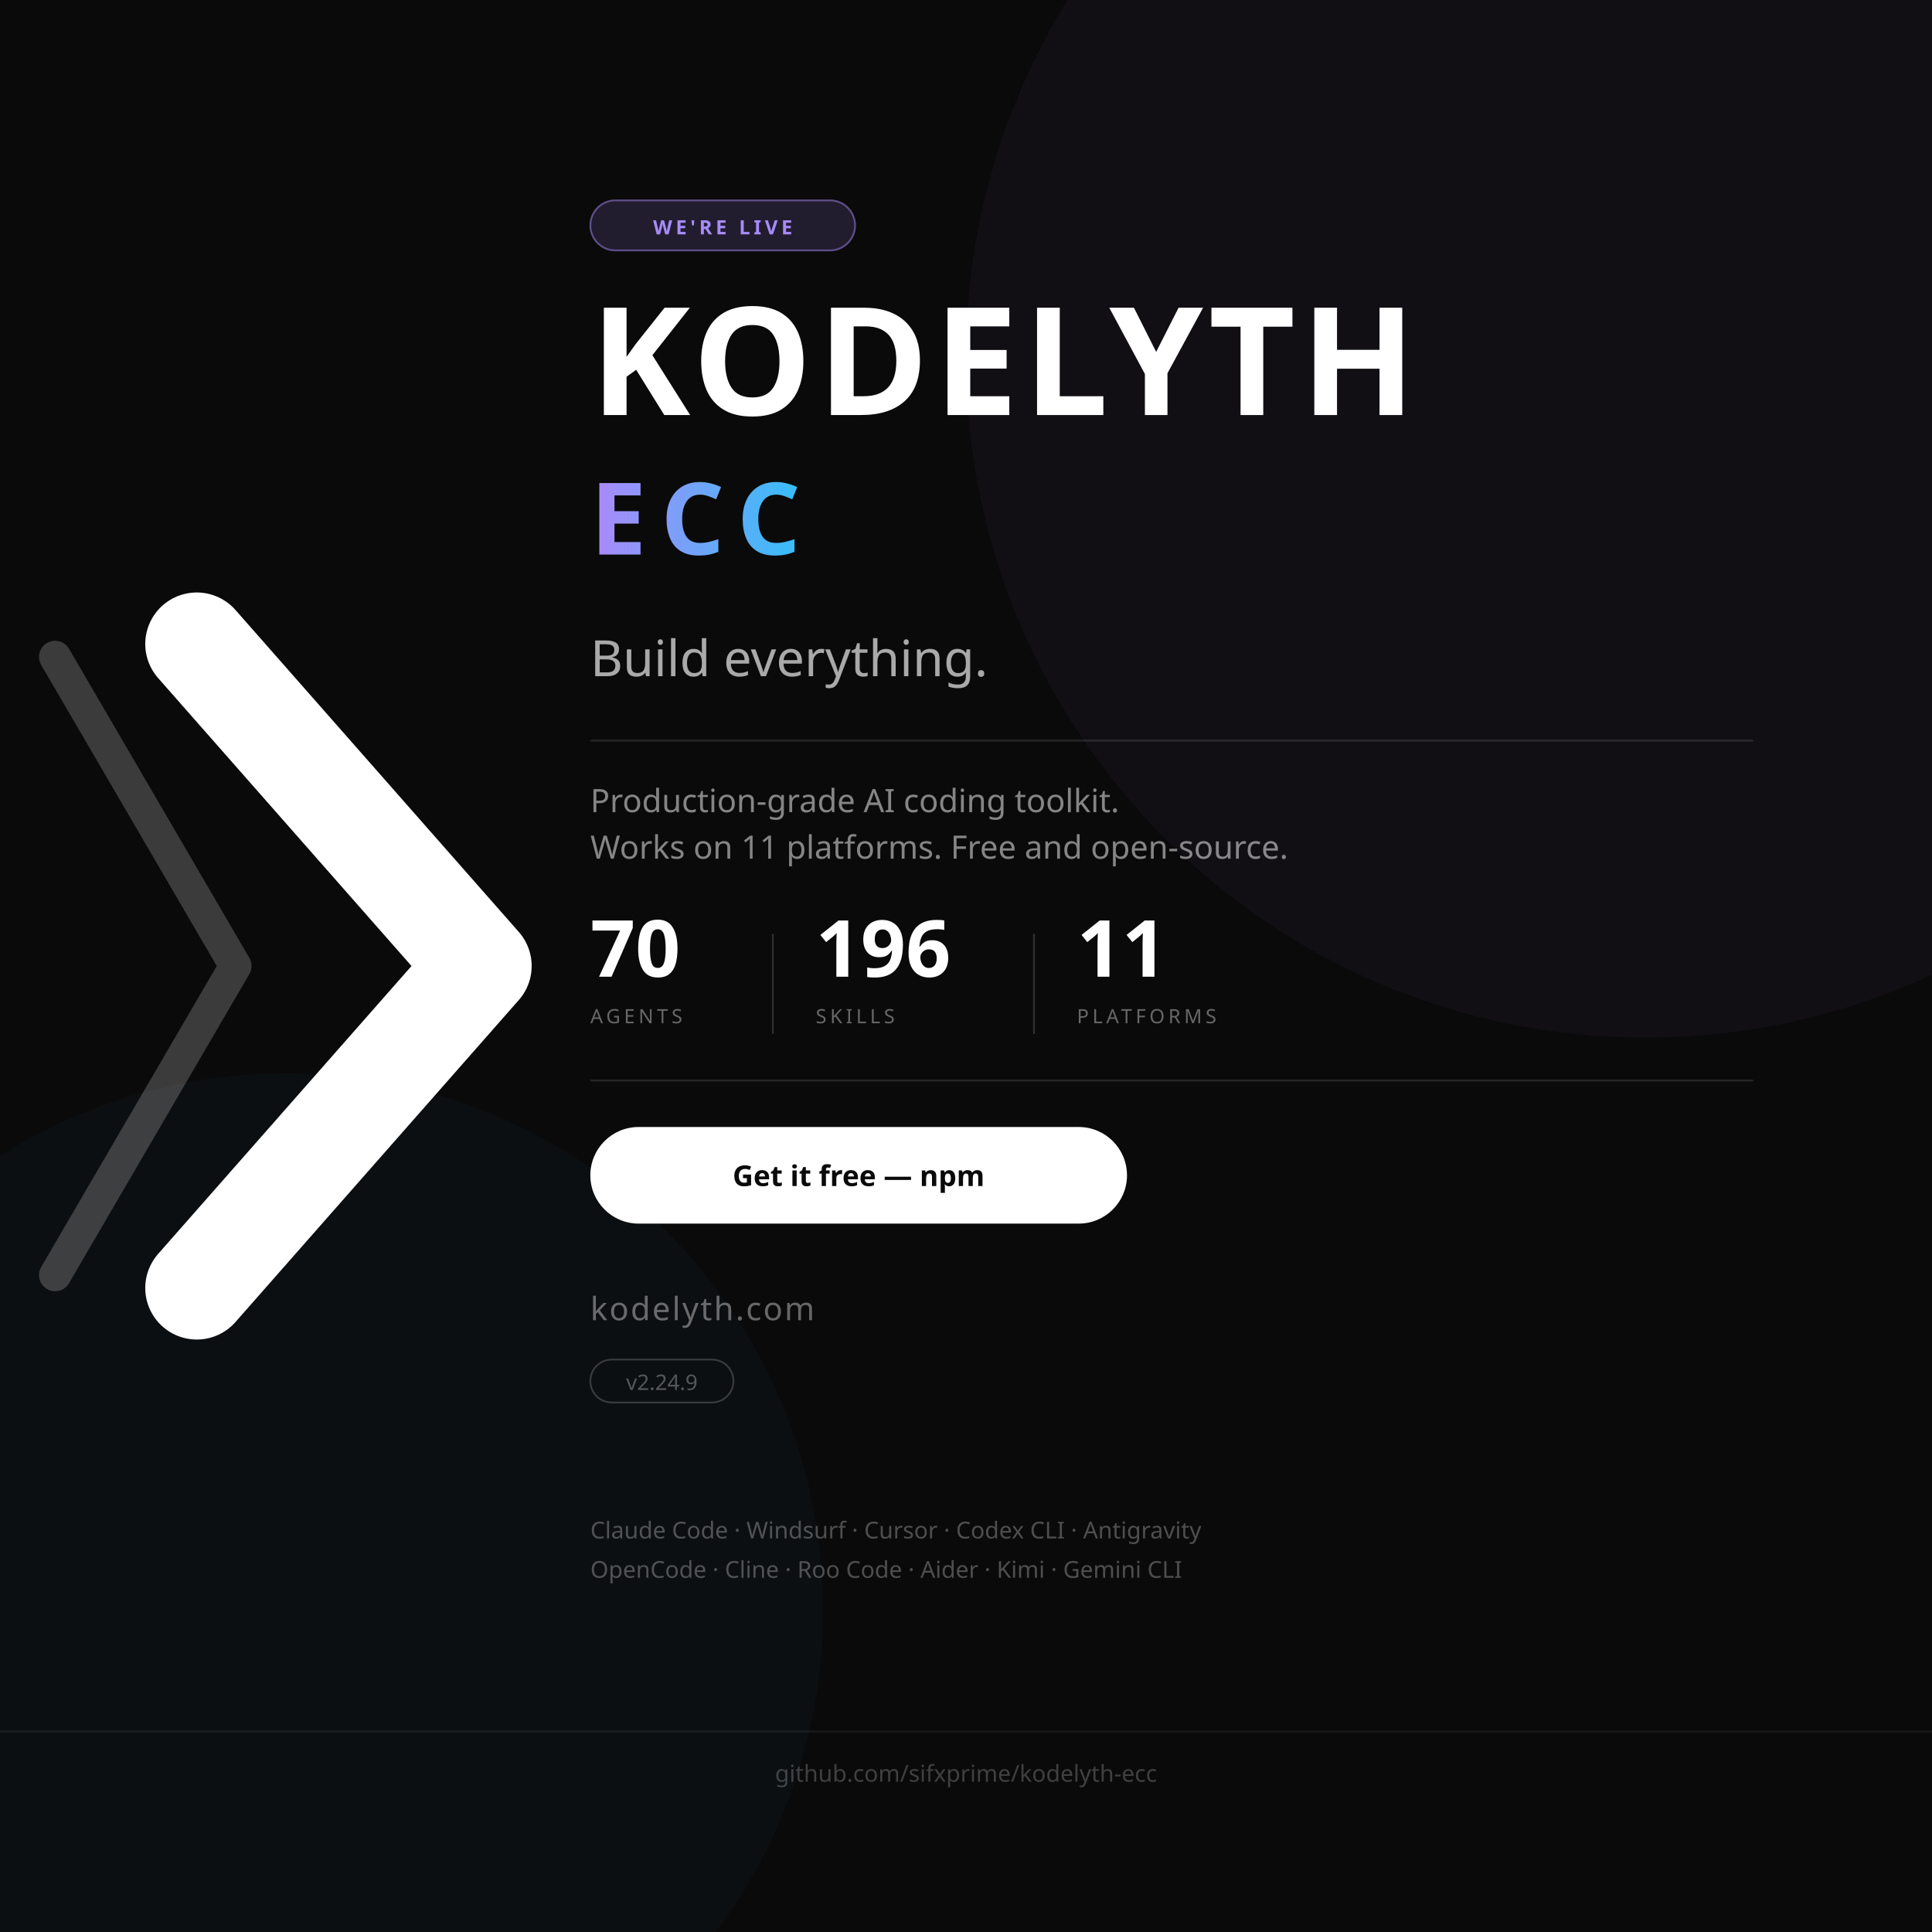
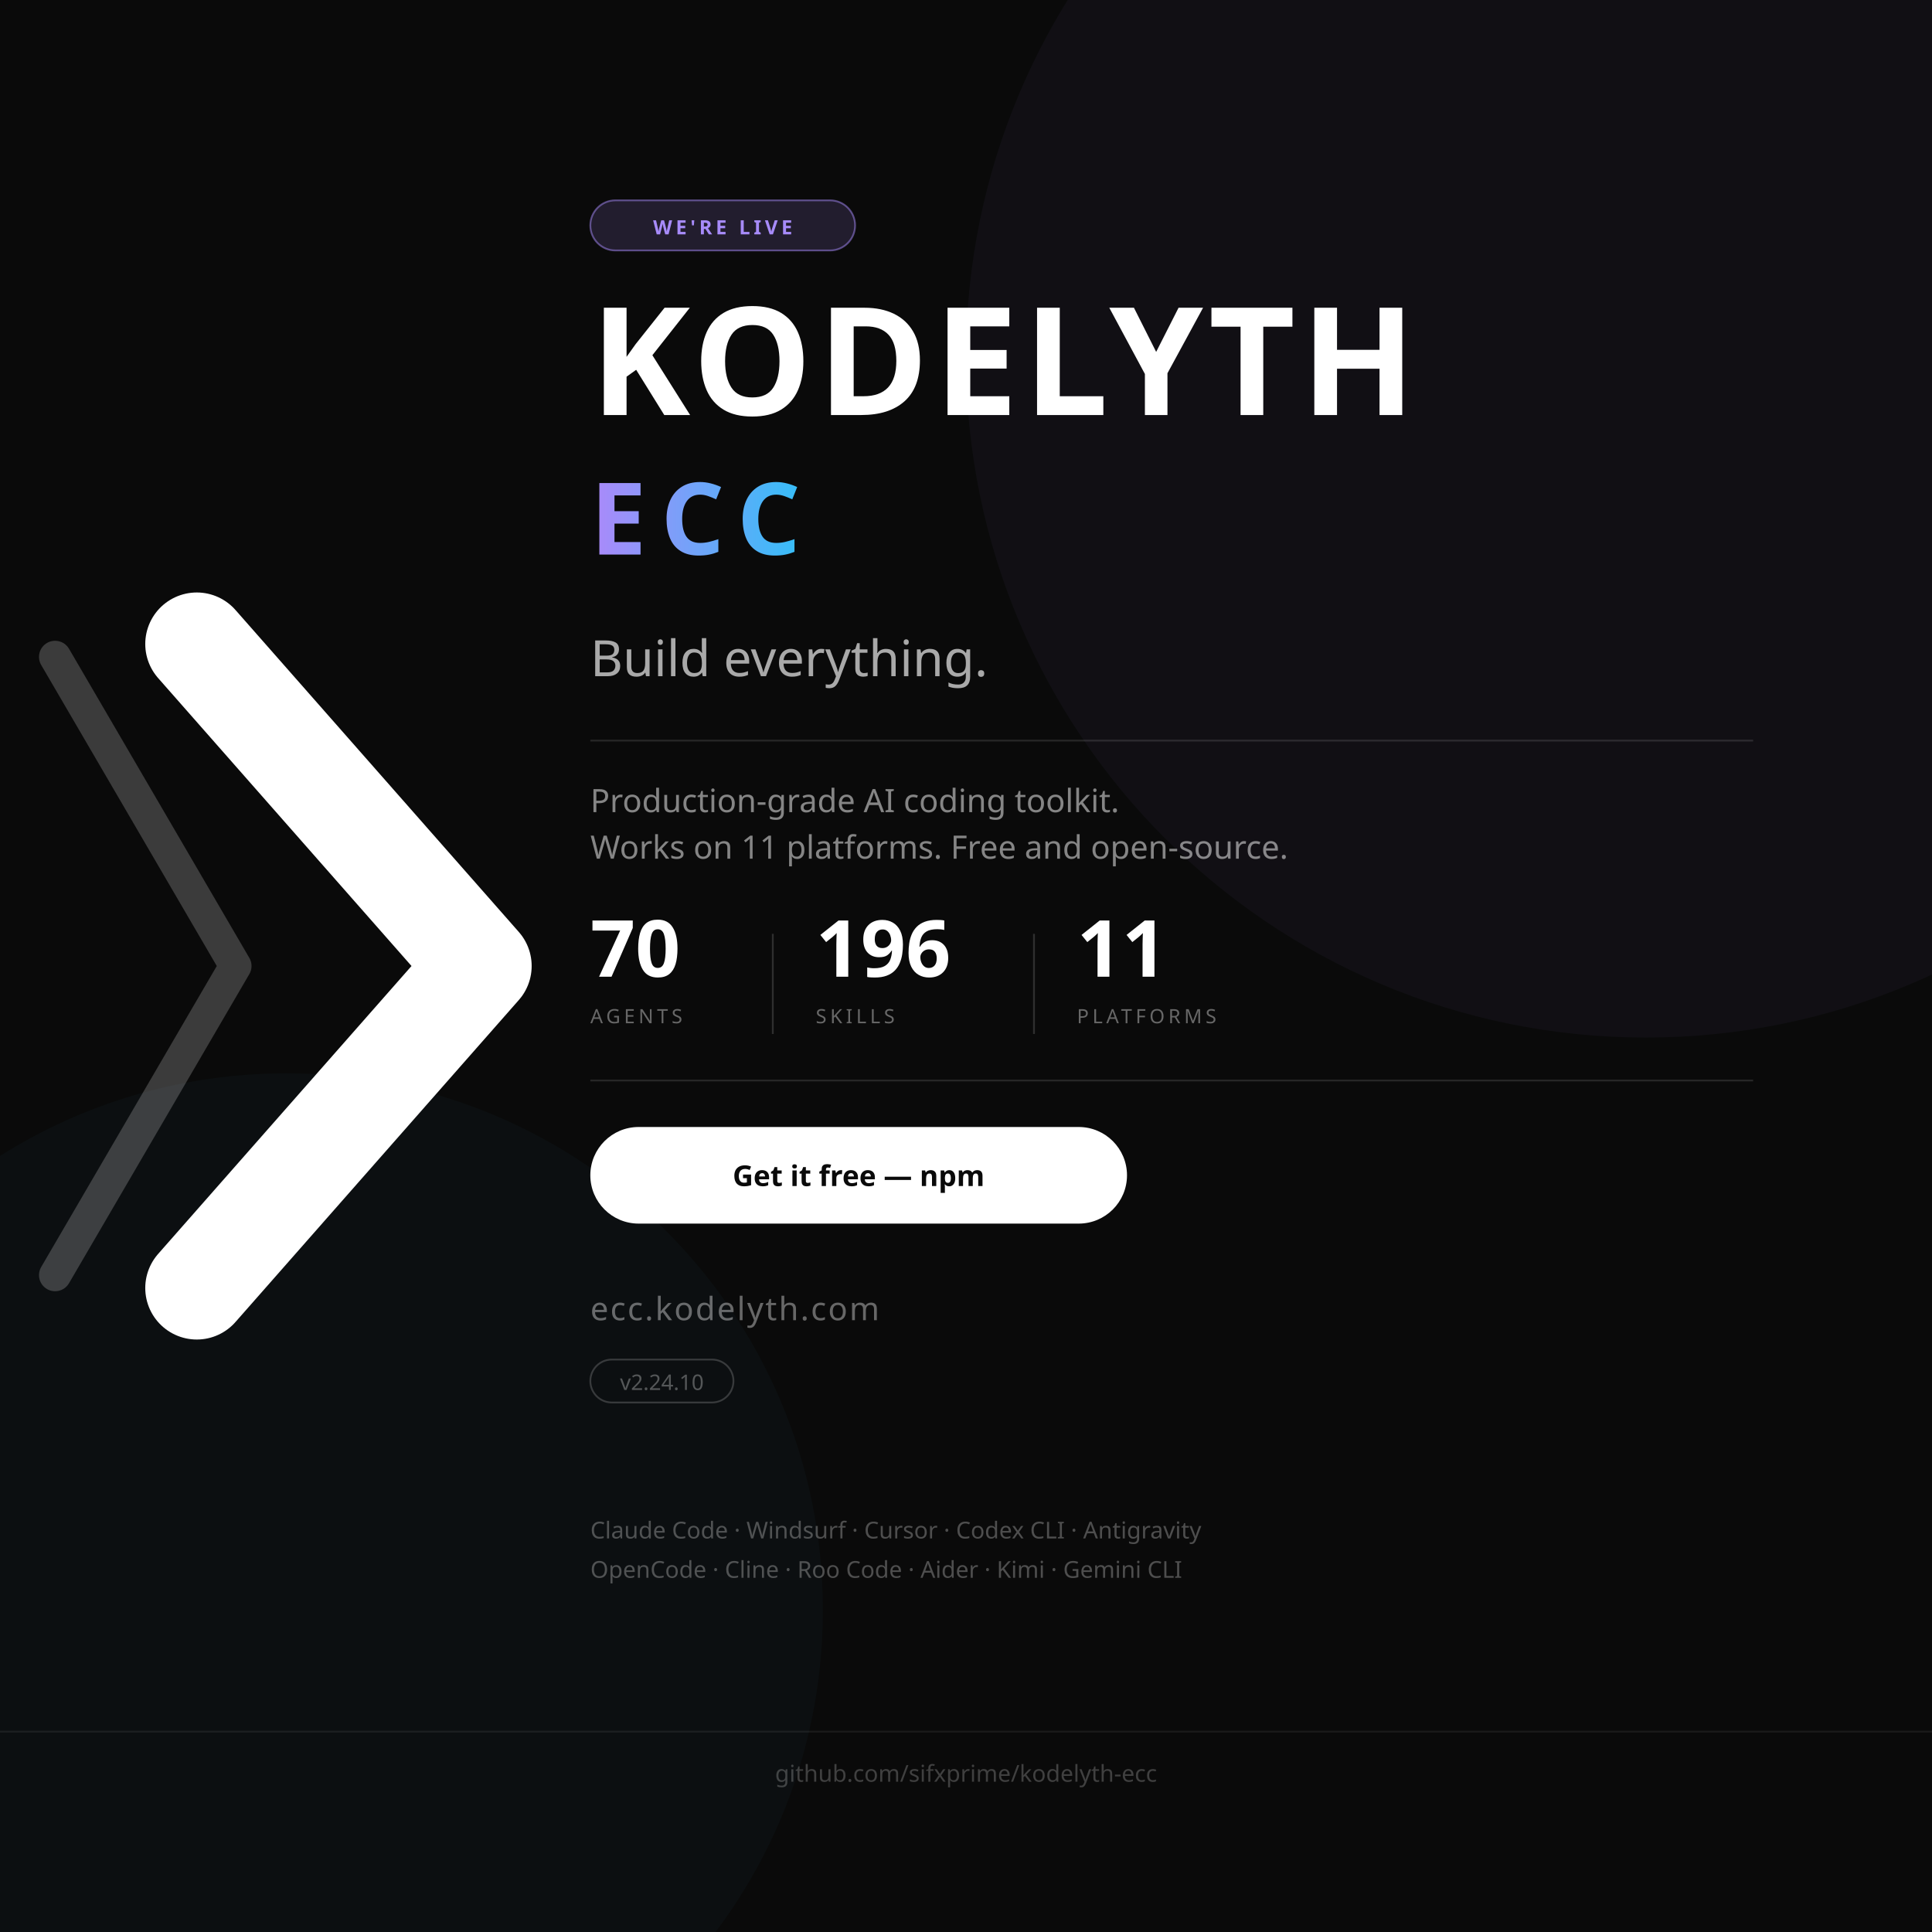
<svg xmlns="http://www.w3.org/2000/svg" viewBox="0 0 1080 1080" width="1080" height="1080">
  <rect width="1080" height="1080" fill="#0a0a0a" />
  <circle cx="920" cy="200" r="380" fill="#a78bfa" opacity="0.04" />
  <circle cx="160" cy="900" r="300" fill="#38bdf8" opacity="0.03" />
  <g transform="translate(110, 360) scale(1.8)">
    <polyline points="-44,4 12,100 -44,196" stroke="#ffffff" stroke-width="10" opacity="0.20" stroke-linecap="round" stroke-linejoin="round" fill="none" />
    <polyline points="0,0 88,100 0,200" stroke="#ffffff" stroke-width="32" stroke-linecap="round" stroke-linejoin="round" fill="none" />
  </g>
  <rect x="330" y="112" width="148" height="28" rx="14" fill="#a78bfa" fill-opacity="0.15" stroke="#a78bfa" stroke-opacity="0.50" stroke-width="1" />
  <text x="404" y="131" font-family="'Segoe UI', system-ui, -apple-system, sans-serif" font-size="11" font-weight="700" letter-spacing="2" text-anchor="middle" fill="#a78bfa">WE'RE LIVE</text>
  <text x="330" y="232" font-family="'Segoe UI', system-ui, -apple-system, sans-serif" font-size="84" font-weight="700" letter-spacing="3" fill="#ffffff">KODELYTH</text>
  <defs>
    <linearGradient id="eccGrad" x1="0%" y1="0%" x2="100%" y2="0%">
      <stop offset="0%" style="stop-color:#a78bfa" />
      <stop offset="100%" style="stop-color:#38bdf8" />
    </linearGradient>
  </defs>
  <text x="330" y="310" font-family="'Segoe UI', system-ui, -apple-system, sans-serif" font-size="56" font-weight="700" letter-spacing="8" fill="url(#eccGrad)">ECC</text>
  <text x="330" y="378" font-family="'Segoe UI', system-ui, -apple-system, sans-serif" font-size="28" font-weight="400" fill="#ffffff" opacity="0.65">Build everything.</text>
  <line x1="330" y1="414" x2="980" y2="414" stroke="#ffffff" stroke-width="1" opacity="0.12" />
  <text x="330" y="454" font-family="'Segoe UI', system-ui, -apple-system, sans-serif" font-size="18" font-weight="400" fill="#ffffff" opacity="0.50">Production-grade AI coding toolkit.</text>
  <text x="330" y="480" font-family="'Segoe UI', system-ui, -apple-system, sans-serif" font-size="18" font-weight="400" fill="#ffffff" opacity="0.50">Works on 11 platforms. Free and open-source.</text>
  <text x="330" y="546" font-family="'Segoe UI', system-ui, -apple-system, sans-serif" font-size="44" font-weight="800" fill="#ffffff">70</text>
  <text x="330" y="572" font-family="'Segoe UI', system-ui, -apple-system, sans-serif" font-size="11" font-weight="500" letter-spacing="2" fill="#ffffff" opacity="0.38">AGENTS</text>
  <line x1="432" y1="522" x2="432" y2="578" stroke="#ffffff" stroke-width="1" opacity="0.15" />
  <text x="456" y="546" font-family="'Segoe UI', system-ui, -apple-system, sans-serif" font-size="44" font-weight="800" fill="#ffffff">196</text>
  <text x="456" y="572" font-family="'Segoe UI', system-ui, -apple-system, sans-serif" font-size="11" font-weight="500" letter-spacing="2" fill="#ffffff" opacity="0.38">SKILLS</text>
  <line x1="578" y1="522" x2="578" y2="578" stroke="#ffffff" stroke-width="1" opacity="0.15" />
  <text x="602" y="546" font-family="'Segoe UI', system-ui, -apple-system, sans-serif" font-size="44" font-weight="800" fill="#ffffff">11</text>
  <text x="602" y="572" font-family="'Segoe UI', system-ui, -apple-system, sans-serif" font-size="11" font-weight="500" letter-spacing="2" fill="#ffffff" opacity="0.38">PLATFORMS</text>
  <line x1="330" y1="604" x2="980" y2="604" stroke="#ffffff" stroke-width="1" opacity="0.12" />
  <rect x="330" y="630" width="300" height="54" rx="27" fill="#ffffff" />
  <text x="480" y="663" font-family="'Segoe UI', system-ui, -apple-system, sans-serif" font-size="16" font-weight="700" text-anchor="middle" fill="#0a0a0a">Get it free — npm</text>
-   <text x="330" y="738" font-family="'Segoe UI', system-ui, -apple-system, sans-serif" font-size="18" font-weight="500" letter-spacing="1" fill="#ffffff" opacity="0.38">kodelyth.com</text>
+   <text x="330" y="738" font-family="'Segoe UI', system-ui, -apple-system, sans-serif" font-size="18" font-weight="500" letter-spacing="1" fill="#ffffff" opacity="0.38">ecc.kodelyth.com</text>
  <rect x="330" y="760" width="80" height="24" rx="12" fill="none" stroke="#ffffff" stroke-width="1" opacity="0.18" />
-   <text x="370" y="777" font-family="'Segoe UI', system-ui, -apple-system, sans-serif" font-size="12" font-weight="500" text-anchor="middle" fill="#ffffff" opacity="0.30">v2.24.9</text>
+   <text x="370" y="777" font-family="'Segoe UI', system-ui, -apple-system, sans-serif" font-size="12" font-weight="500" text-anchor="middle" fill="#ffffff" opacity="0.30">v2.24.10</text>
  <text x="330" y="860" font-family="'Segoe UI', system-ui, -apple-system, sans-serif" font-size="13" font-weight="400" fill="#ffffff" opacity="0.28">Claude Code · Windsurf · Cursor · Codex CLI · Antigravity</text>
  <text x="330" y="882" font-family="'Segoe UI', system-ui, -apple-system, sans-serif" font-size="13" font-weight="400" fill="#ffffff" opacity="0.28">OpenCode · Cline · Roo Code · Aider · Kimi · Gemini CLI</text>
  <line x1="0" y1="968" x2="1080" y2="968" stroke="#ffffff" stroke-width="1" opacity="0.07" />
  <text x="540" y="996" font-family="'Segoe UI', system-ui, -apple-system, sans-serif" font-size="13" font-weight="400" text-anchor="middle" fill="#ffffff" opacity="0.22">github.com/sifxprime/kodelyth-ecc</text>
</svg>
